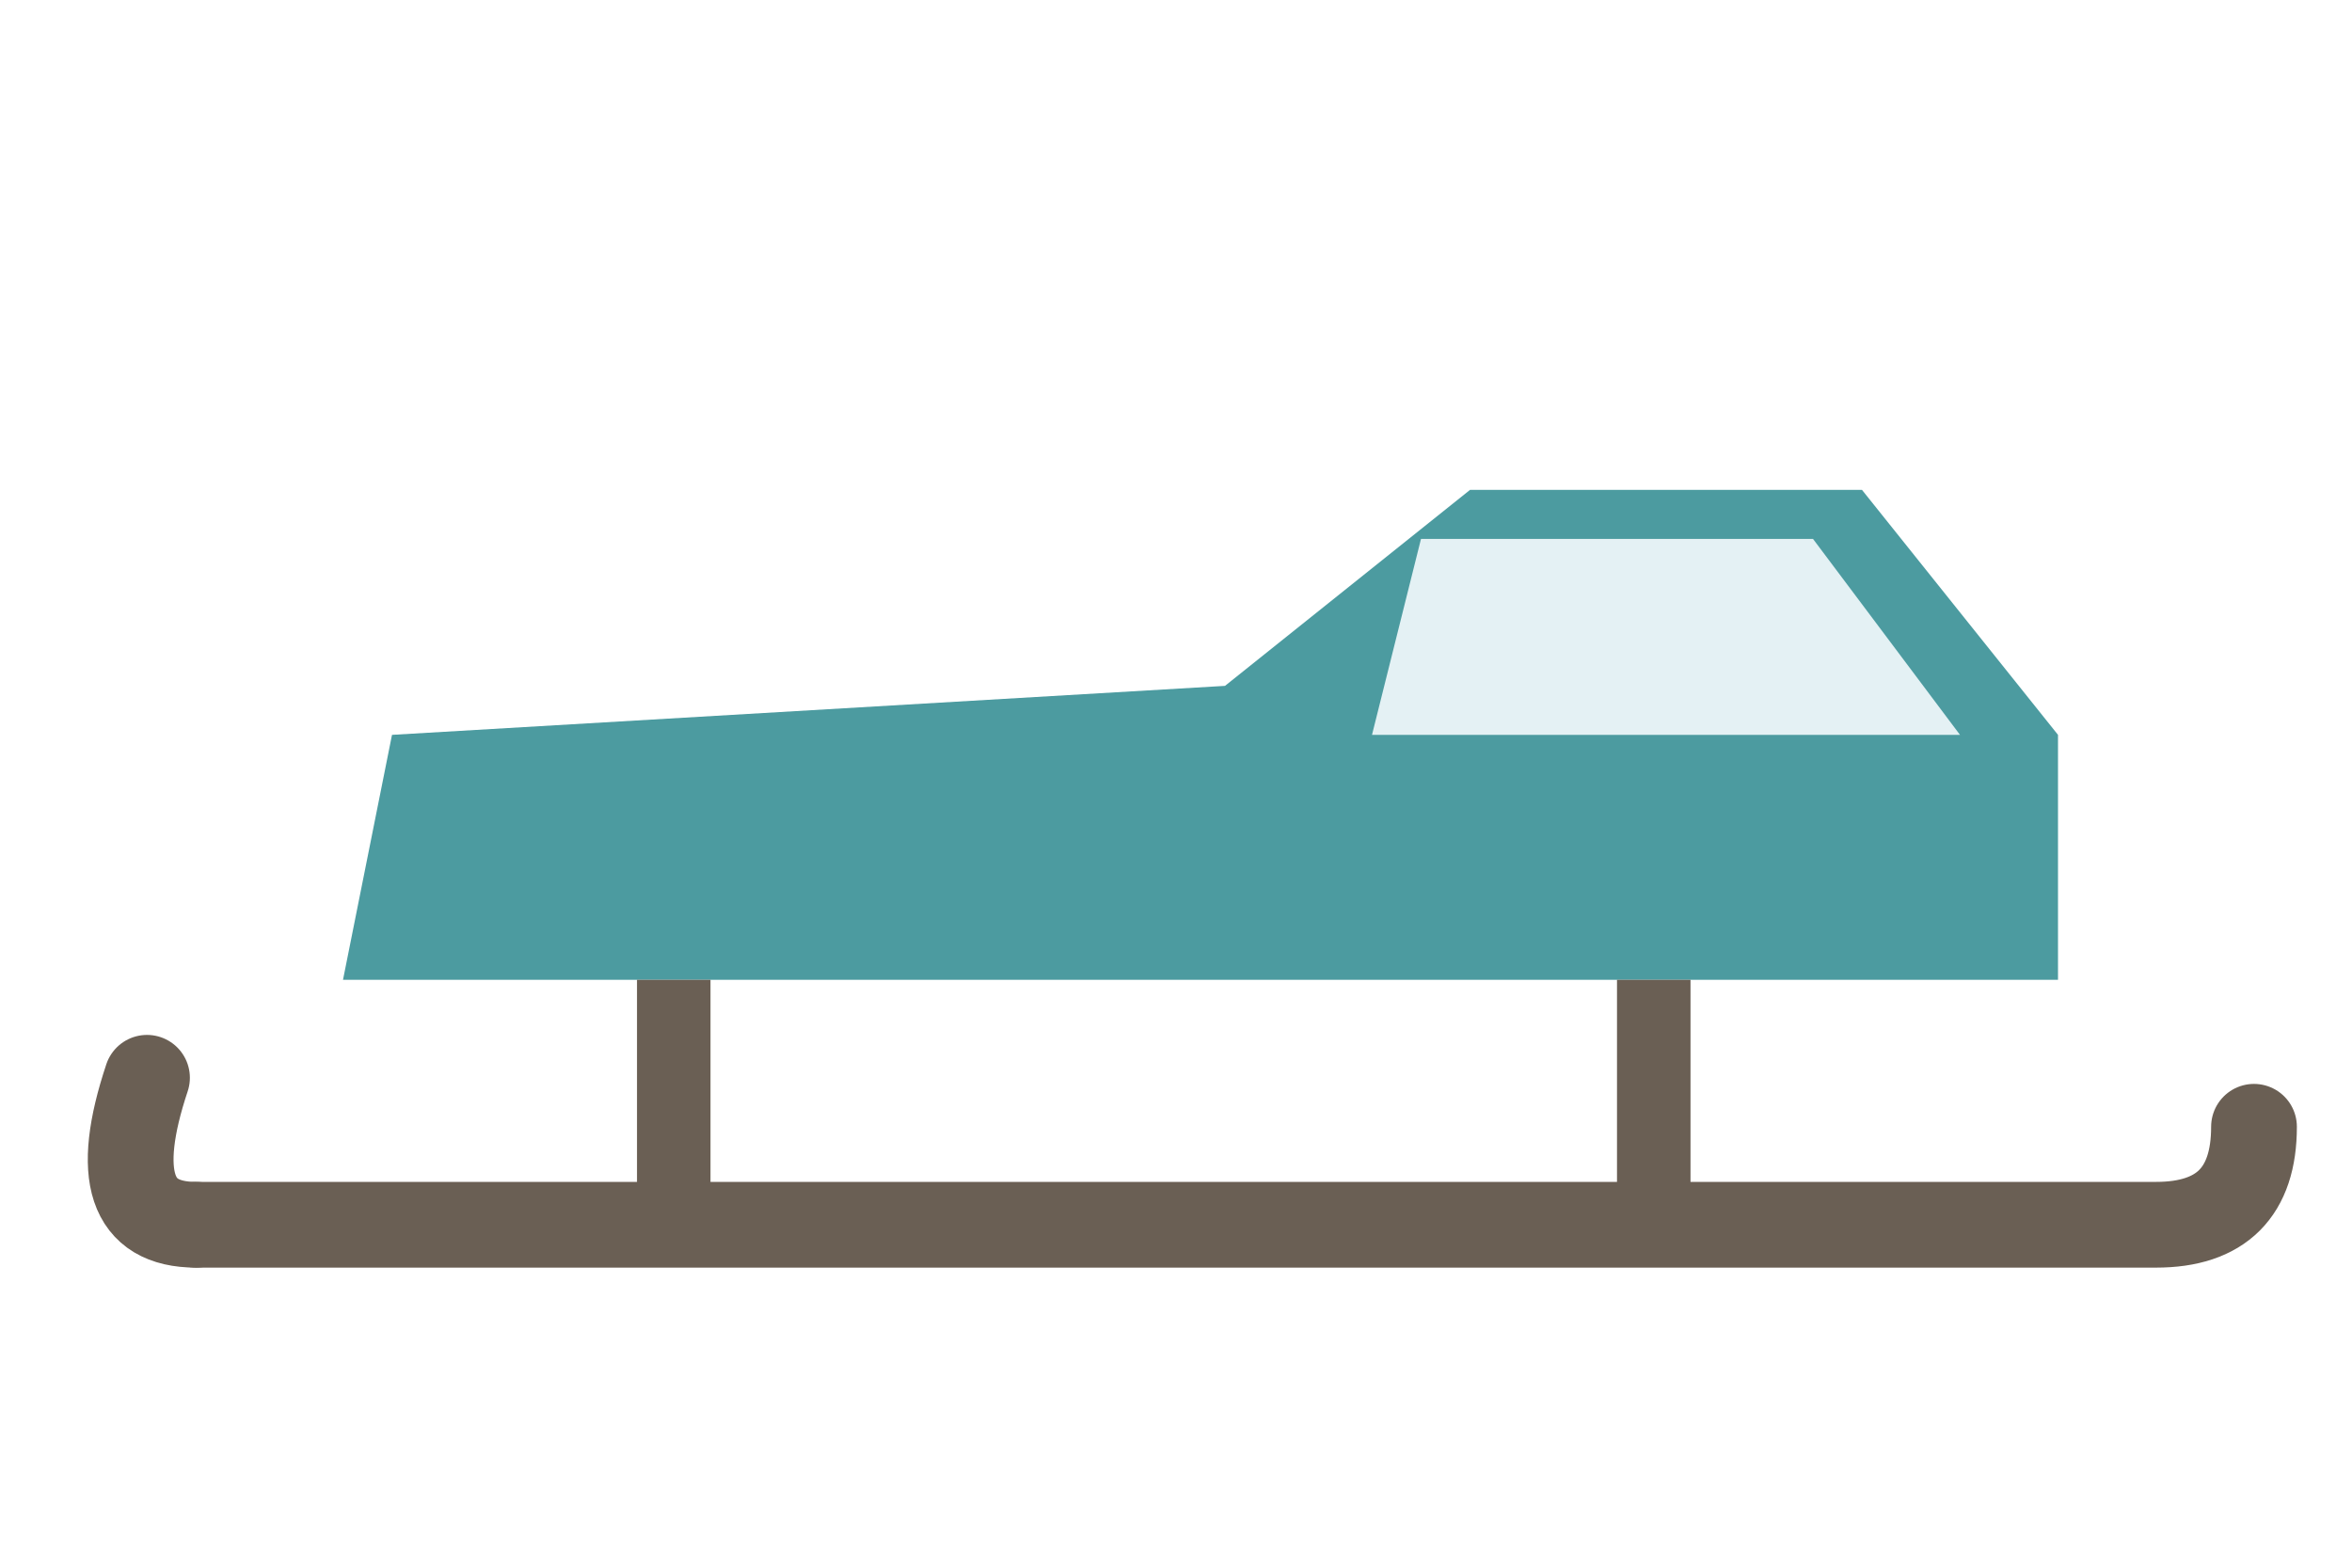
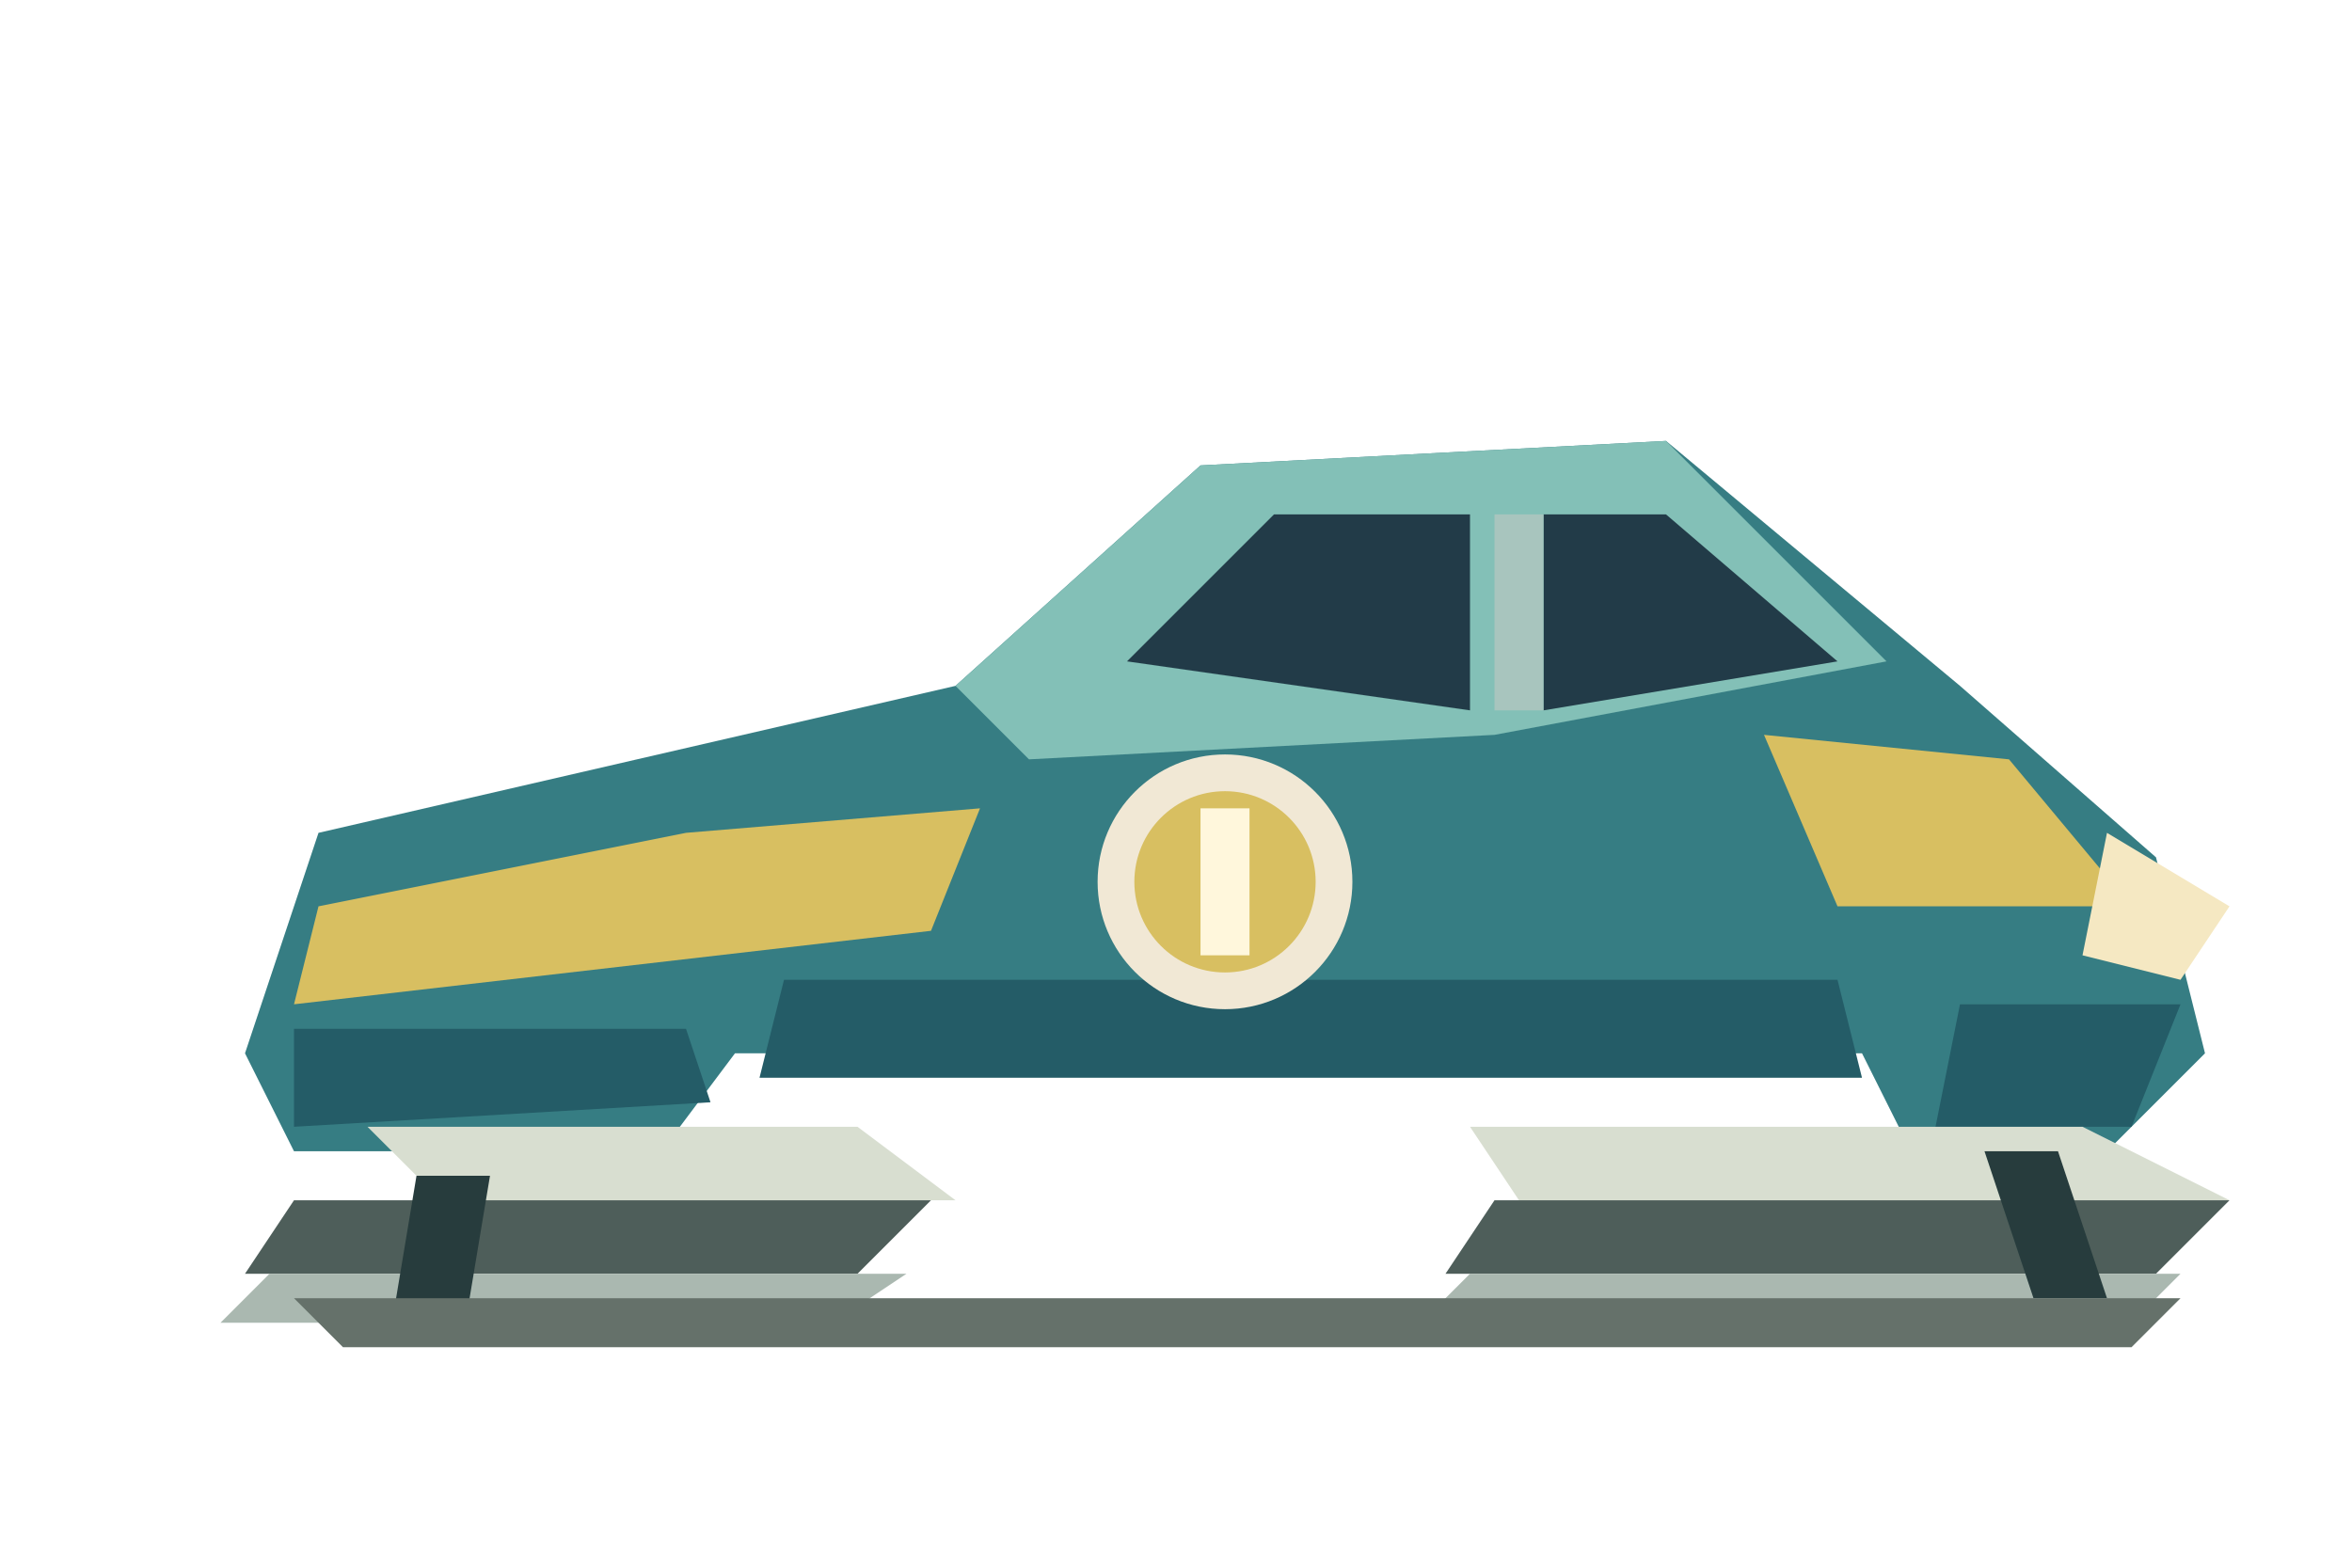
<svg xmlns="http://www.w3.org/2000/svg" width="96" height="64" viewBox="0 0 96 64">
+   <style>svg&gt;*:not(.rally-art){display:none}.rally-art,.rally-art *{display:inline}</style>
+   <g class="rally-art">
+     <path d="M10 43 L13 34 L26 31 L39 28 L49 19 L68 18 L80 28 L88 35 L90 43 L86 47 L78 47 L76 43 L30 43 L27 47 L12 47 Z" fill="#367d83" />
+     <path d="M39 28 L49 19 L68 18 L77 27 L61 30 L42 31 Z" fill="#83c0b7" />
+     <path d="M46 27 L52 21 L60 21 L60 29 Z M63 21 L68 21 L75 27 L63 29 Z" fill="#223b48" />
+     <path d="M61 21 L63 21 L63 29 L61 29 Z" fill="#a8c5be" />
+     <path d="M13 37 L28 34 L40 33 L38 38 L12 41 Z M72 30 L82 31 L87 37 L75 37 Z" fill="#d8bf61" />
+     <path d="M12 42 L28 42 L29 45 L12 46 Z M32 40 L75 40 L76 44 L31 44 Z M80 41 L89 41 L87 46 L79 46 Z" fill="#245c67" />
+     <path d="M15 46 L35 46 L39 49 L18 49 Z M60 46 L85 46 L91 49 L62 49 Z" fill="#d8ded0" />
+     <path d="M12 49 L38 49 L35 52 L10 52 Z M61 49 L91 49 L88 52 L59 52 Z" fill="#4e5e5a" />
+     <path d="M11 52 L37 52 L34 54 L9 54 Z M60 52 L89 52 L87 54 L58 54 Z" fill="#aab8b0" />
+     <path d="M17 48 L20 48 L19 54 L16 54 Z M81 47 L84 47 L86 53 L83 53 Z" fill="#273c3d" />
+     <circle cx="50" cy="36" r="5.2" fill="#f1e8d5" />
+     <circle cx="50" cy="36" r="3.7" fill="#d8bf61" />
+     <path d="M49 33 L51 33 L51 39 L49 39 Z" fill="#fff7dc" />
+     <path d="M86 34 L91 37 L89 40 L85 39 Z" fill="#f5e8c2" />
+     <path d="M12 53 L89 53 L87 55 L14 55 Z" fill="#65716a" />
+   </g>
  <path d="M14 40 L16 30 L50 28 L60 20 L76 20 L84 30 L84 40 Z" fill="#4c9ba0" />
  <path d="M58 22 L74 22 L80 30 L56 30 Z" fill="#e4f1f4" />
  <path d="M8 50 L88 50 Q92 50 92 46" stroke="#6a5f54" stroke-width="3.5" fill="none" stroke-linecap="round" />
  <path d="M8 50 Q4 50 6 44" stroke="#6a5f54" stroke-width="3.5" fill="none" stroke-linecap="round" />
  <rect x="26" y="40" width="3" height="10" fill="#6a5f54" />
  <rect x="66" y="40" width="3" height="10" fill="#6a5f54" />
</svg>
